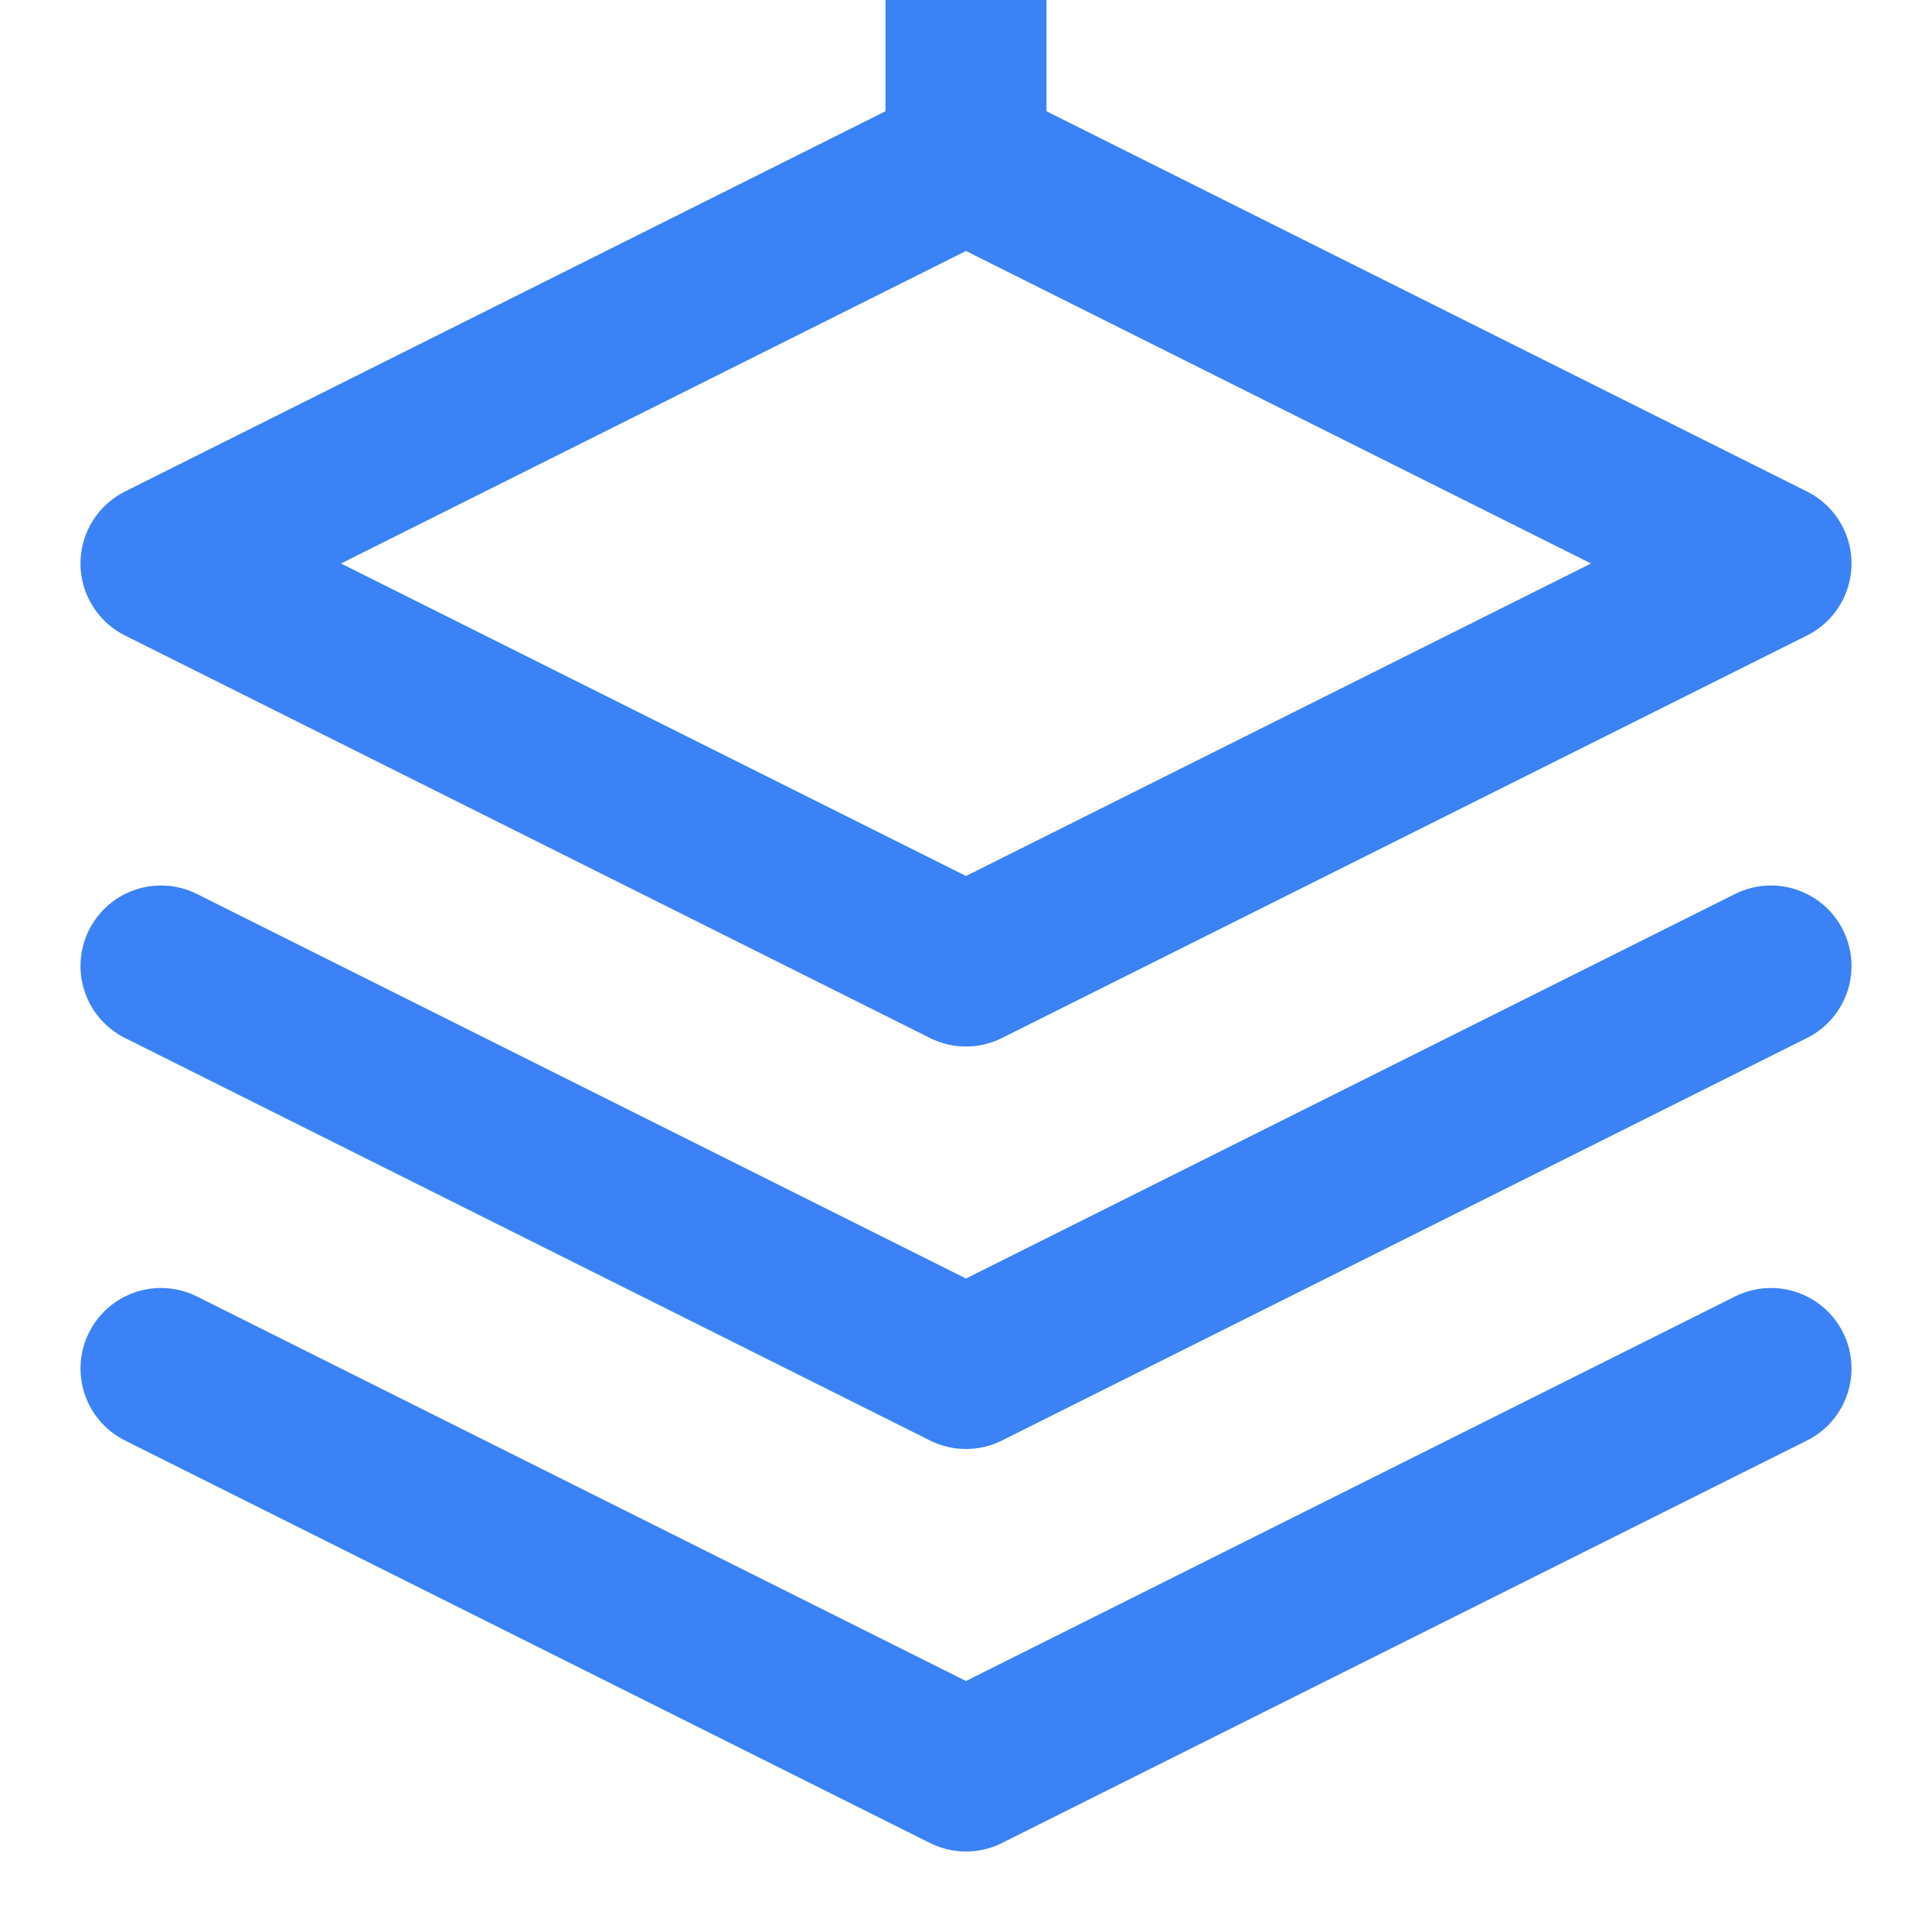
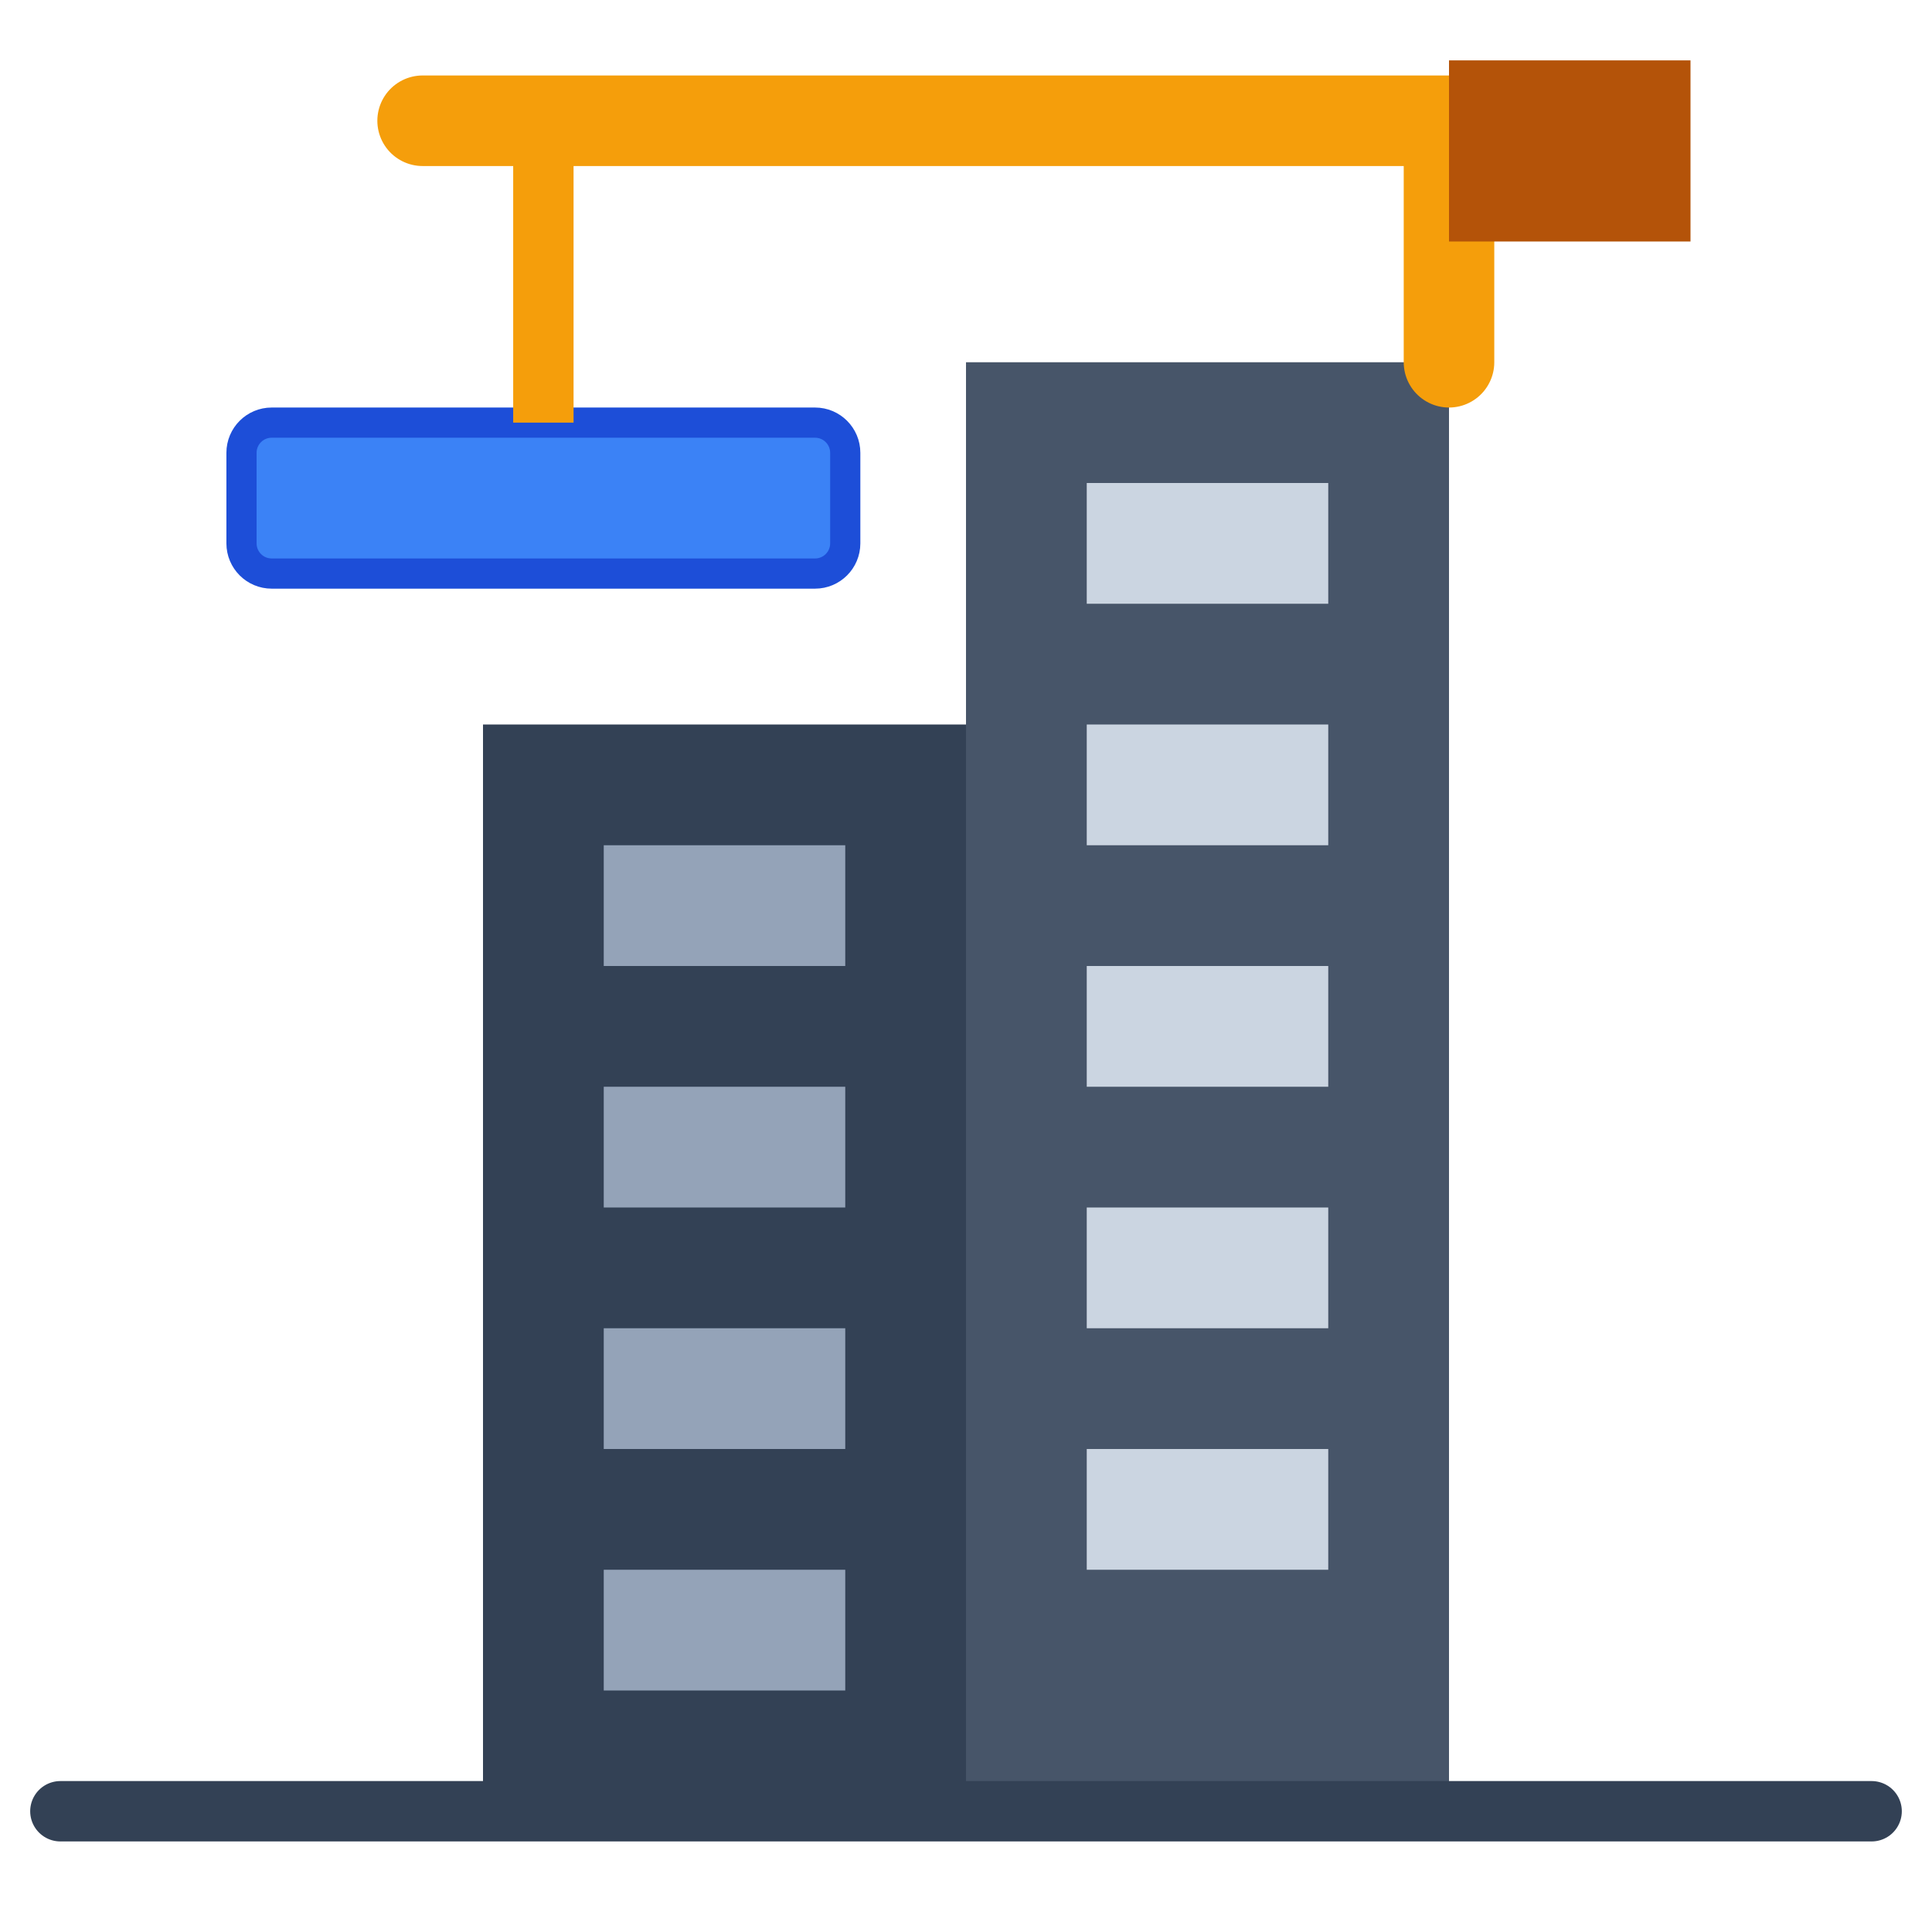
- <svg xmlns="http://www.w3.org/2000/svg" viewBox="0 0 24 24" fill="none" stroke="#3b82f6" stroke-width="2" stroke-linecap="round" stroke-linejoin="round">
-   <path d="M2 17l10 5l10-5" />
-   <path d="M2 12l10 5l10-5" />
-   <path d="M12 2L2 7l10 5l10-5l-10-5z" />
-   <path d="M12 2V0" />
+ <svg xmlns="http://www.w3.org/2000/svg" viewBox="0 0 64 64" fill="none">
+   <path d="M16 60V24H32V60" fill="#334155" />
+   <path d="M32 60V12H48V60" fill="#475569" />
+   <rect x="20" y="28" width="8" height="4" fill="#94a3b8" />
+   <rect x="20" y="36" width="8" height="4" fill="#94a3b8" />
+   <rect x="20" y="44" width="8" height="4" fill="#94a3b8" />
+   <rect x="20" y="52" width="8" height="4" fill="#94a3b8" />
+   <rect x="36" y="16" width="8" height="4" fill="#cbd5e1" />
+   <rect x="36" y="24" width="8" height="4" fill="#cbd5e1" />
+   <rect x="36" y="32" width="8" height="4" fill="#cbd5e1" />
+   <rect x="36" y="40" width="8" height="4" fill="#cbd5e1" />
+   <rect x="36" y="48" width="8" height="4" fill="#cbd5e1" />
+   <rect x="8" y="14" width="20" height="5" rx="1" fill="#3b82f6" stroke="#1d4ed8" stroke-width="1" />
+   <path d="M18 14L18 4" stroke="#f59e0b" stroke-width="2" />
+   <path d="M48 12L48 4L14 4" stroke="#f59e0b" stroke-width="3" stroke-linecap="round" />
+   <rect x="48" y="2" width="8" height="6" fill="#b45309" />
+   <path d="M2 60H62" stroke="#334155" stroke-width="2" stroke-linecap="round" />
</svg>
